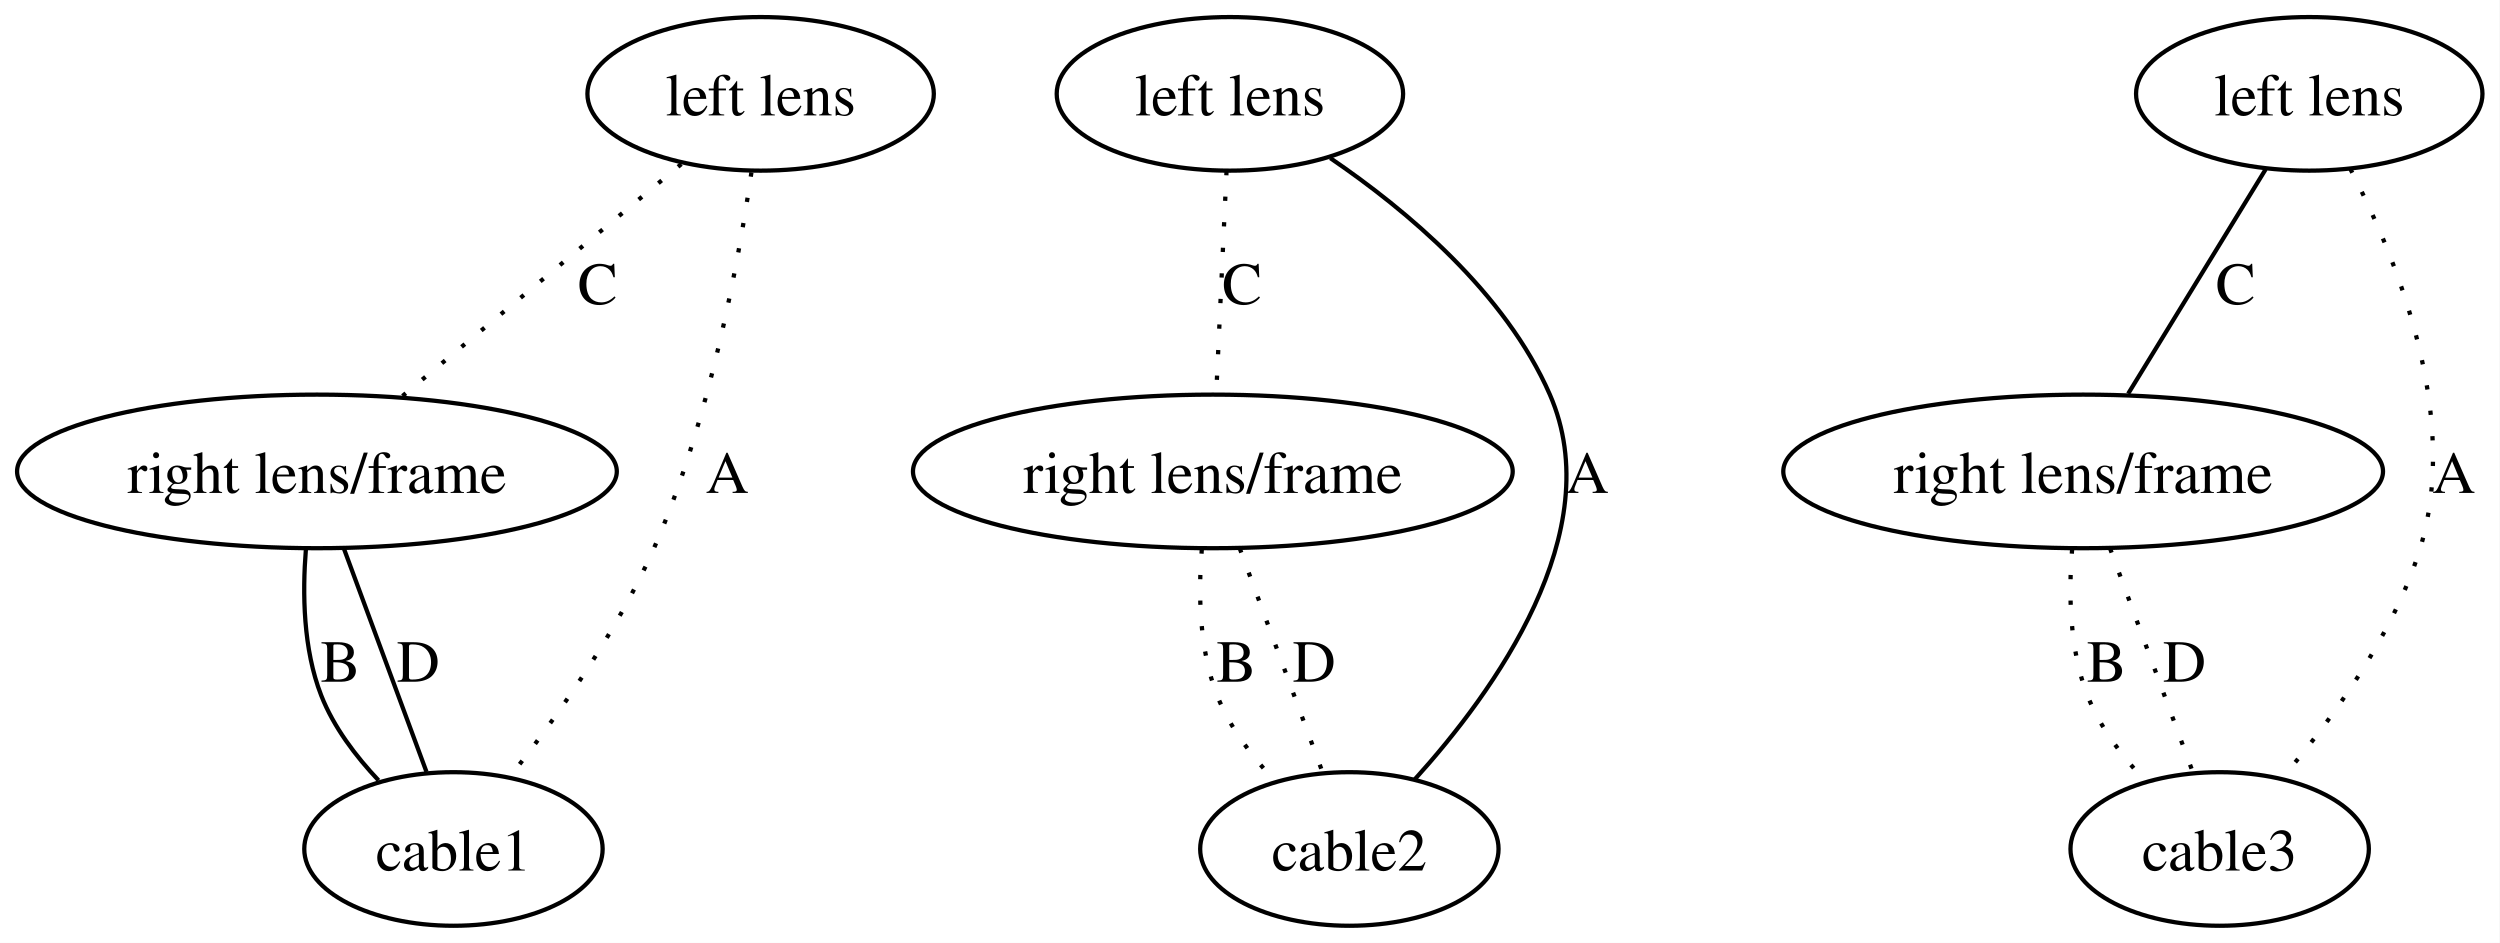
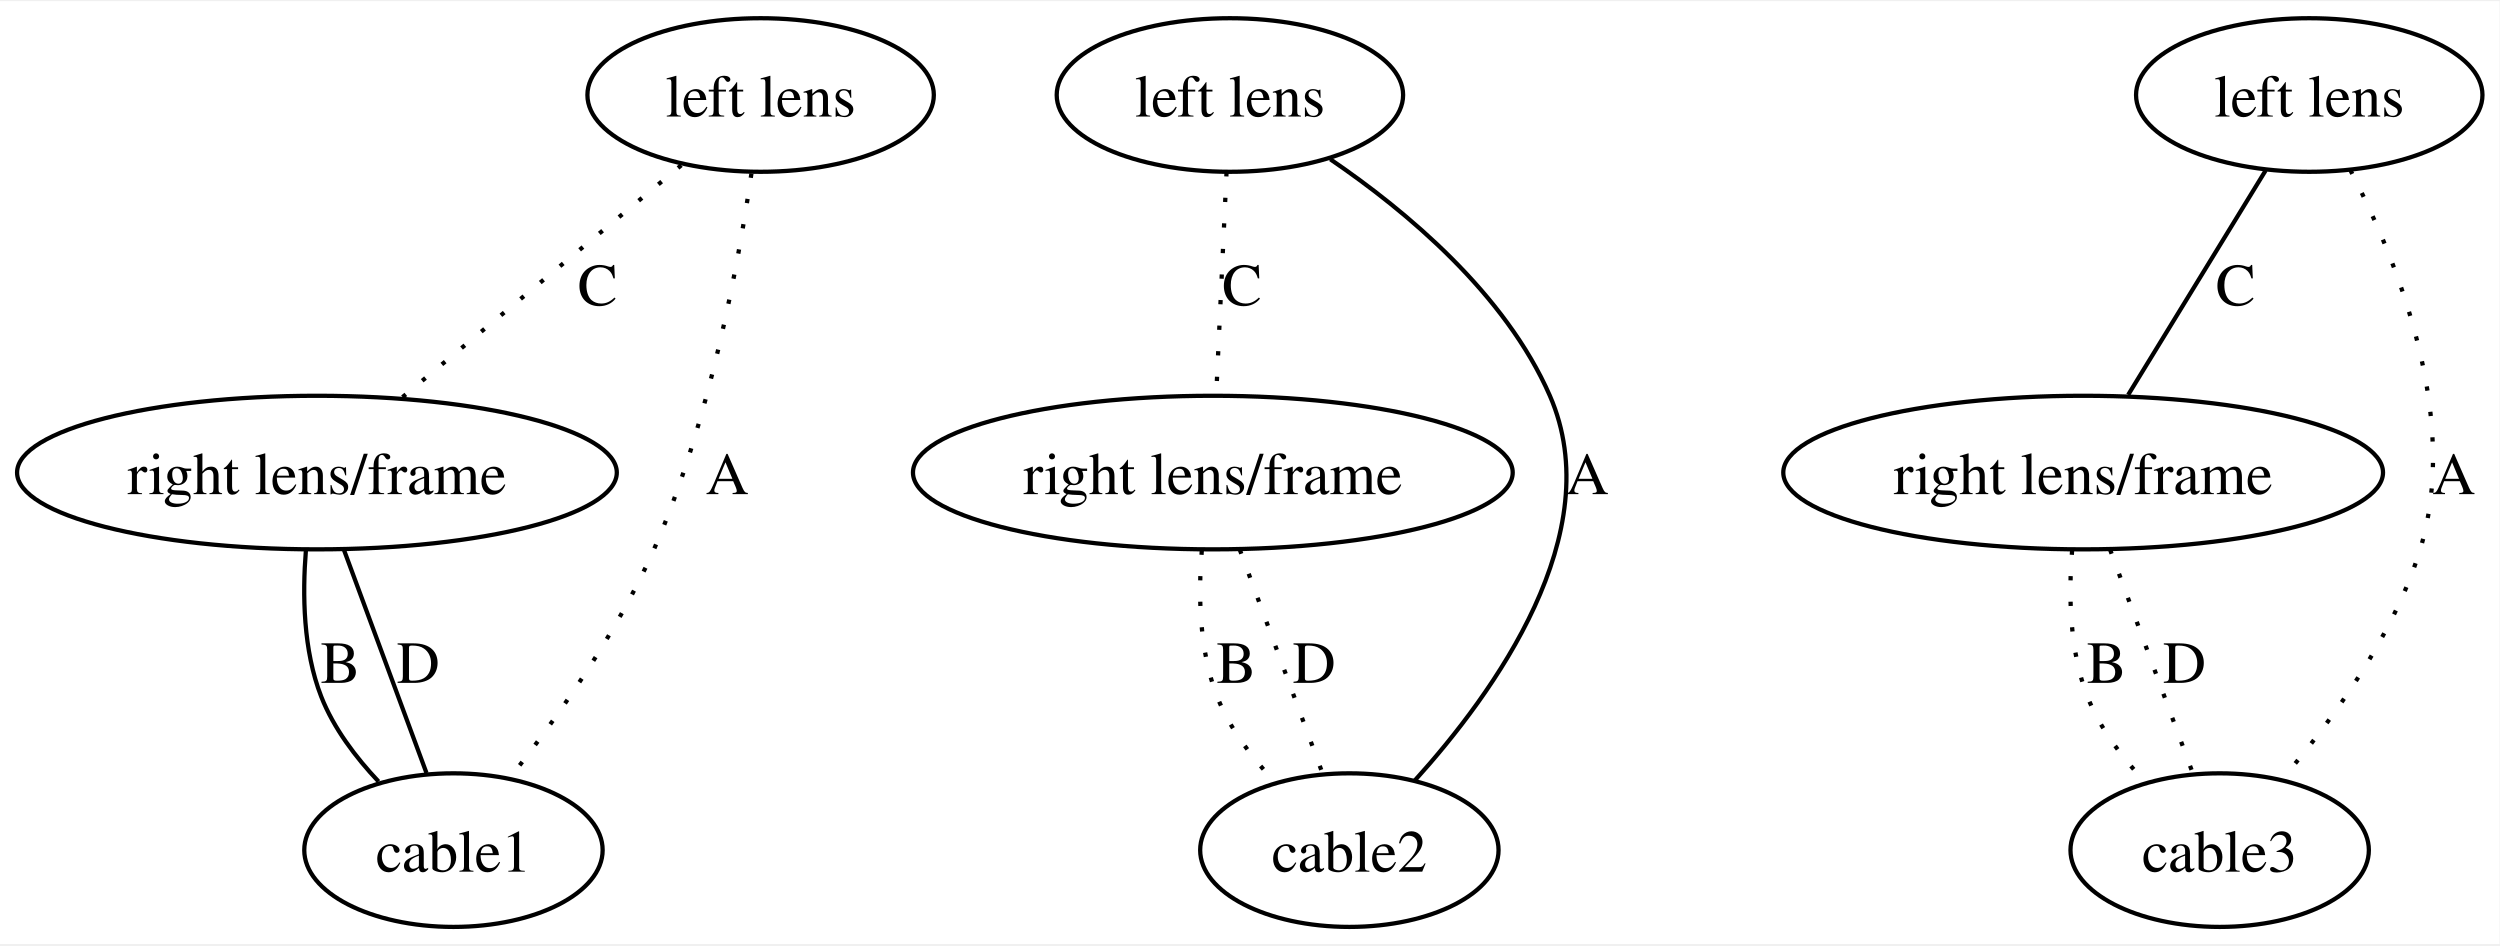
- <svg xmlns="http://www.w3.org/2000/svg" width="586pt" height="221pt" viewBox="0.00 0.00 586.00 221.00">
+ <svg xmlns="http://www.w3.org/2000/svg" width="410pt" height="155pt" viewBox="0.00 0.00 586.00 221.00">
  <g id="graph0" class="graph" transform="scale(1 1) rotate(0) translate(4 217)">
    <polygon fill="white" stroke="none" points="-4,4 -4,-217 581.89,-217 581.89,4 -4,4" />
    <g id="node1" class="node">
      <ellipse fill="none" stroke="black" cx="174.29" cy="-195" rx="40.6" ry="18" />
      <text xml:space="preserve" text-anchor="middle" x="174.29" y="-189.95" font-family="Times,serif" font-size="14.00">left lens</text>
    </g>
    <g id="node2" class="node">
      <ellipse fill="none" stroke="black" cx="70.29" cy="-106.5" rx="70.29" ry="18" />
      <text xml:space="preserve" text-anchor="middle" x="70.29" y="-101.45" font-family="Times,serif" font-size="14.00">right lens/frame</text>
    </g>
    <g id="edge1" class="edge">
      <path fill="none" stroke="black" stroke-dasharray="1,5" d="M155.7,-178.54C137.23,-163.18 109.03,-139.72 90.14,-124.01" />
      <text xml:space="preserve" text-anchor="middle" x="136.1" y="-145.7" font-family="Times,serif" font-size="14.00">C</text>
    </g>
    <g id="node3" class="node">
      <ellipse fill="none" stroke="black" cx="102.29" cy="-18" rx="34.97" ry="18" />
      <text xml:space="preserve" text-anchor="middle" x="102.29" y="-12.95" font-family="Times,serif" font-size="14.00">cable1</text>
    </g>
    <g id="edge2" class="edge">
      <path fill="none" stroke="black" stroke-dasharray="1,5" d="M172.13,-176.58C169.03,-155.14 162.23,-117.97 149.29,-88.5 140.56,-68.63 126.07,-48.34 115.48,-34.86" />
      <text xml:space="preserve" text-anchor="middle" x="166.46" y="-101.45" font-family="Times,serif" font-size="14.00">A</text>
    </g>
    <g id="edge3" class="edge">
      <path fill="none" stroke="black" d="M67.7,-88.22C66.87,-77.94 67.06,-64.83 71.29,-54 74.18,-46.59 79.4,-39.72 84.74,-34.07" />
      <text xml:space="preserve" text-anchor="middle" x="75.79" y="-57.2" font-family="Times,serif" font-size="14.00">B</text>
    </g>
    <g id="edge4" class="edge">
      <path fill="none" stroke="black" d="M76.61,-88.41C82.22,-73.25 90.37,-51.21 95.98,-36.05" />
      <text xml:space="preserve" text-anchor="middle" x="94.03" y="-57.2" font-family="Times,serif" font-size="14.00">D</text>
    </g>
    <g id="node4" class="node">
      <ellipse fill="none" stroke="black" cx="284.29" cy="-195" rx="40.6" ry="18" />
      <text xml:space="preserve" text-anchor="middle" x="284.29" y="-189.95" font-family="Times,serif" font-size="14.00">left lens</text>
    </g>
    <g id="node5" class="node">
      <ellipse fill="none" stroke="black" cx="280.29" cy="-106.5" rx="70.29" ry="18" />
      <text xml:space="preserve" text-anchor="middle" x="280.29" y="-101.45" font-family="Times,serif" font-size="14.00">right lens/frame</text>
    </g>
    <g id="edge5" class="edge">
      <path fill="none" stroke="black" stroke-dasharray="1,5" d="M283.5,-176.91C282.8,-161.84 281.79,-139.99 281.09,-124.85" />
      <text xml:space="preserve" text-anchor="middle" x="287.15" y="-145.7" font-family="Times,serif" font-size="14.00">C</text>
    </g>
    <g id="node6" class="node">
      <ellipse fill="none" stroke="black" cx="312.29" cy="-18" rx="34.97" ry="18" />
      <text xml:space="preserve" text-anchor="middle" x="312.29" y="-12.95" font-family="Times,serif" font-size="14.00">cable2</text>
    </g>
    <g id="edge6" class="edge">
      <path fill="none" stroke="black" d="M307.82,-179.94C325.67,-167.78 348.85,-148.41 359.29,-124.5 373.33,-92.34 346.21,-54.85 327.64,-34.34" />
      <text xml:space="preserve" text-anchor="middle" x="368.05" y="-101.45" font-family="Times,serif" font-size="14.00">A</text>
    </g>
    <g id="edge7" class="edge">
      <path fill="none" stroke="black" stroke-dasharray="1,5" d="M277.7,-88.22C276.87,-77.94 277.06,-64.83 281.29,-54 284.18,-46.59 289.4,-39.72 294.74,-34.07" />
      <text xml:space="preserve" text-anchor="middle" x="285.79" y="-57.2" font-family="Times,serif" font-size="14.00">B</text>
    </g>
    <g id="edge8" class="edge">
      <path fill="none" stroke="black" stroke-dasharray="1,5" d="M286.61,-88.41C292.22,-73.25 300.37,-51.21 305.98,-36.05" />
      <text xml:space="preserve" text-anchor="middle" x="304.03" y="-57.2" font-family="Times,serif" font-size="14.00">D</text>
    </g>
    <g id="node7" class="node">
      <ellipse fill="none" stroke="black" cx="537.29" cy="-195" rx="40.6" ry="18" />
      <text xml:space="preserve" text-anchor="middle" x="537.29" y="-189.95" font-family="Times,serif" font-size="14.00">left lens</text>
    </g>
    <g id="node8" class="node">
      <ellipse fill="none" stroke="black" cx="484.29" cy="-106.5" rx="70.29" ry="18" />
      <text xml:space="preserve" text-anchor="middle" x="484.29" y="-101.45" font-family="Times,serif" font-size="14.00">right lens/frame</text>
    </g>
    <g id="edge9" class="edge">
      <path fill="none" stroke="black" d="M527.07,-177.32C517.8,-162.2 504.21,-140.01 494.84,-124.72" />
      <text xml:space="preserve" text-anchor="middle" x="520.04" y="-145.7" font-family="Times,serif" font-size="14.00">C</text>
    </g>
    <g id="node9" class="node">
      <ellipse fill="none" stroke="black" cx="516.29" cy="-18" rx="34.97" ry="18" />
      <text xml:space="preserve" text-anchor="middle" x="516.29" y="-12.95" font-family="Times,serif" font-size="14.00">cable3</text>
    </g>
    <g id="edge10" class="edge">
      <path fill="none" stroke="black" stroke-dasharray="1,5" d="M546.92,-177.4C557.79,-156.48 572.79,-119.52 563.29,-88.5 556.97,-67.89 542.25,-47.88 530.95,-34.67" />
      <text xml:space="preserve" text-anchor="middle" x="571.18" y="-101.45" font-family="Times,serif" font-size="14.00">A</text>
    </g>
    <g id="edge11" class="edge">
      <path fill="none" stroke="black" stroke-dasharray="1,5" d="M481.7,-88.22C480.87,-77.94 481.06,-64.83 485.29,-54 488.18,-46.59 493.4,-39.72 498.74,-34.07" />
      <text xml:space="preserve" text-anchor="middle" x="489.79" y="-57.2" font-family="Times,serif" font-size="14.00">B</text>
    </g>
    <g id="edge12" class="edge">
      <path fill="none" stroke="black" stroke-dasharray="1,5" d="M490.61,-88.41C496.22,-73.25 504.37,-51.21 509.98,-36.05" />
      <text xml:space="preserve" text-anchor="middle" x="508.03" y="-57.2" font-family="Times,serif" font-size="14.00">D</text>
    </g>
  </g>
</svg>
